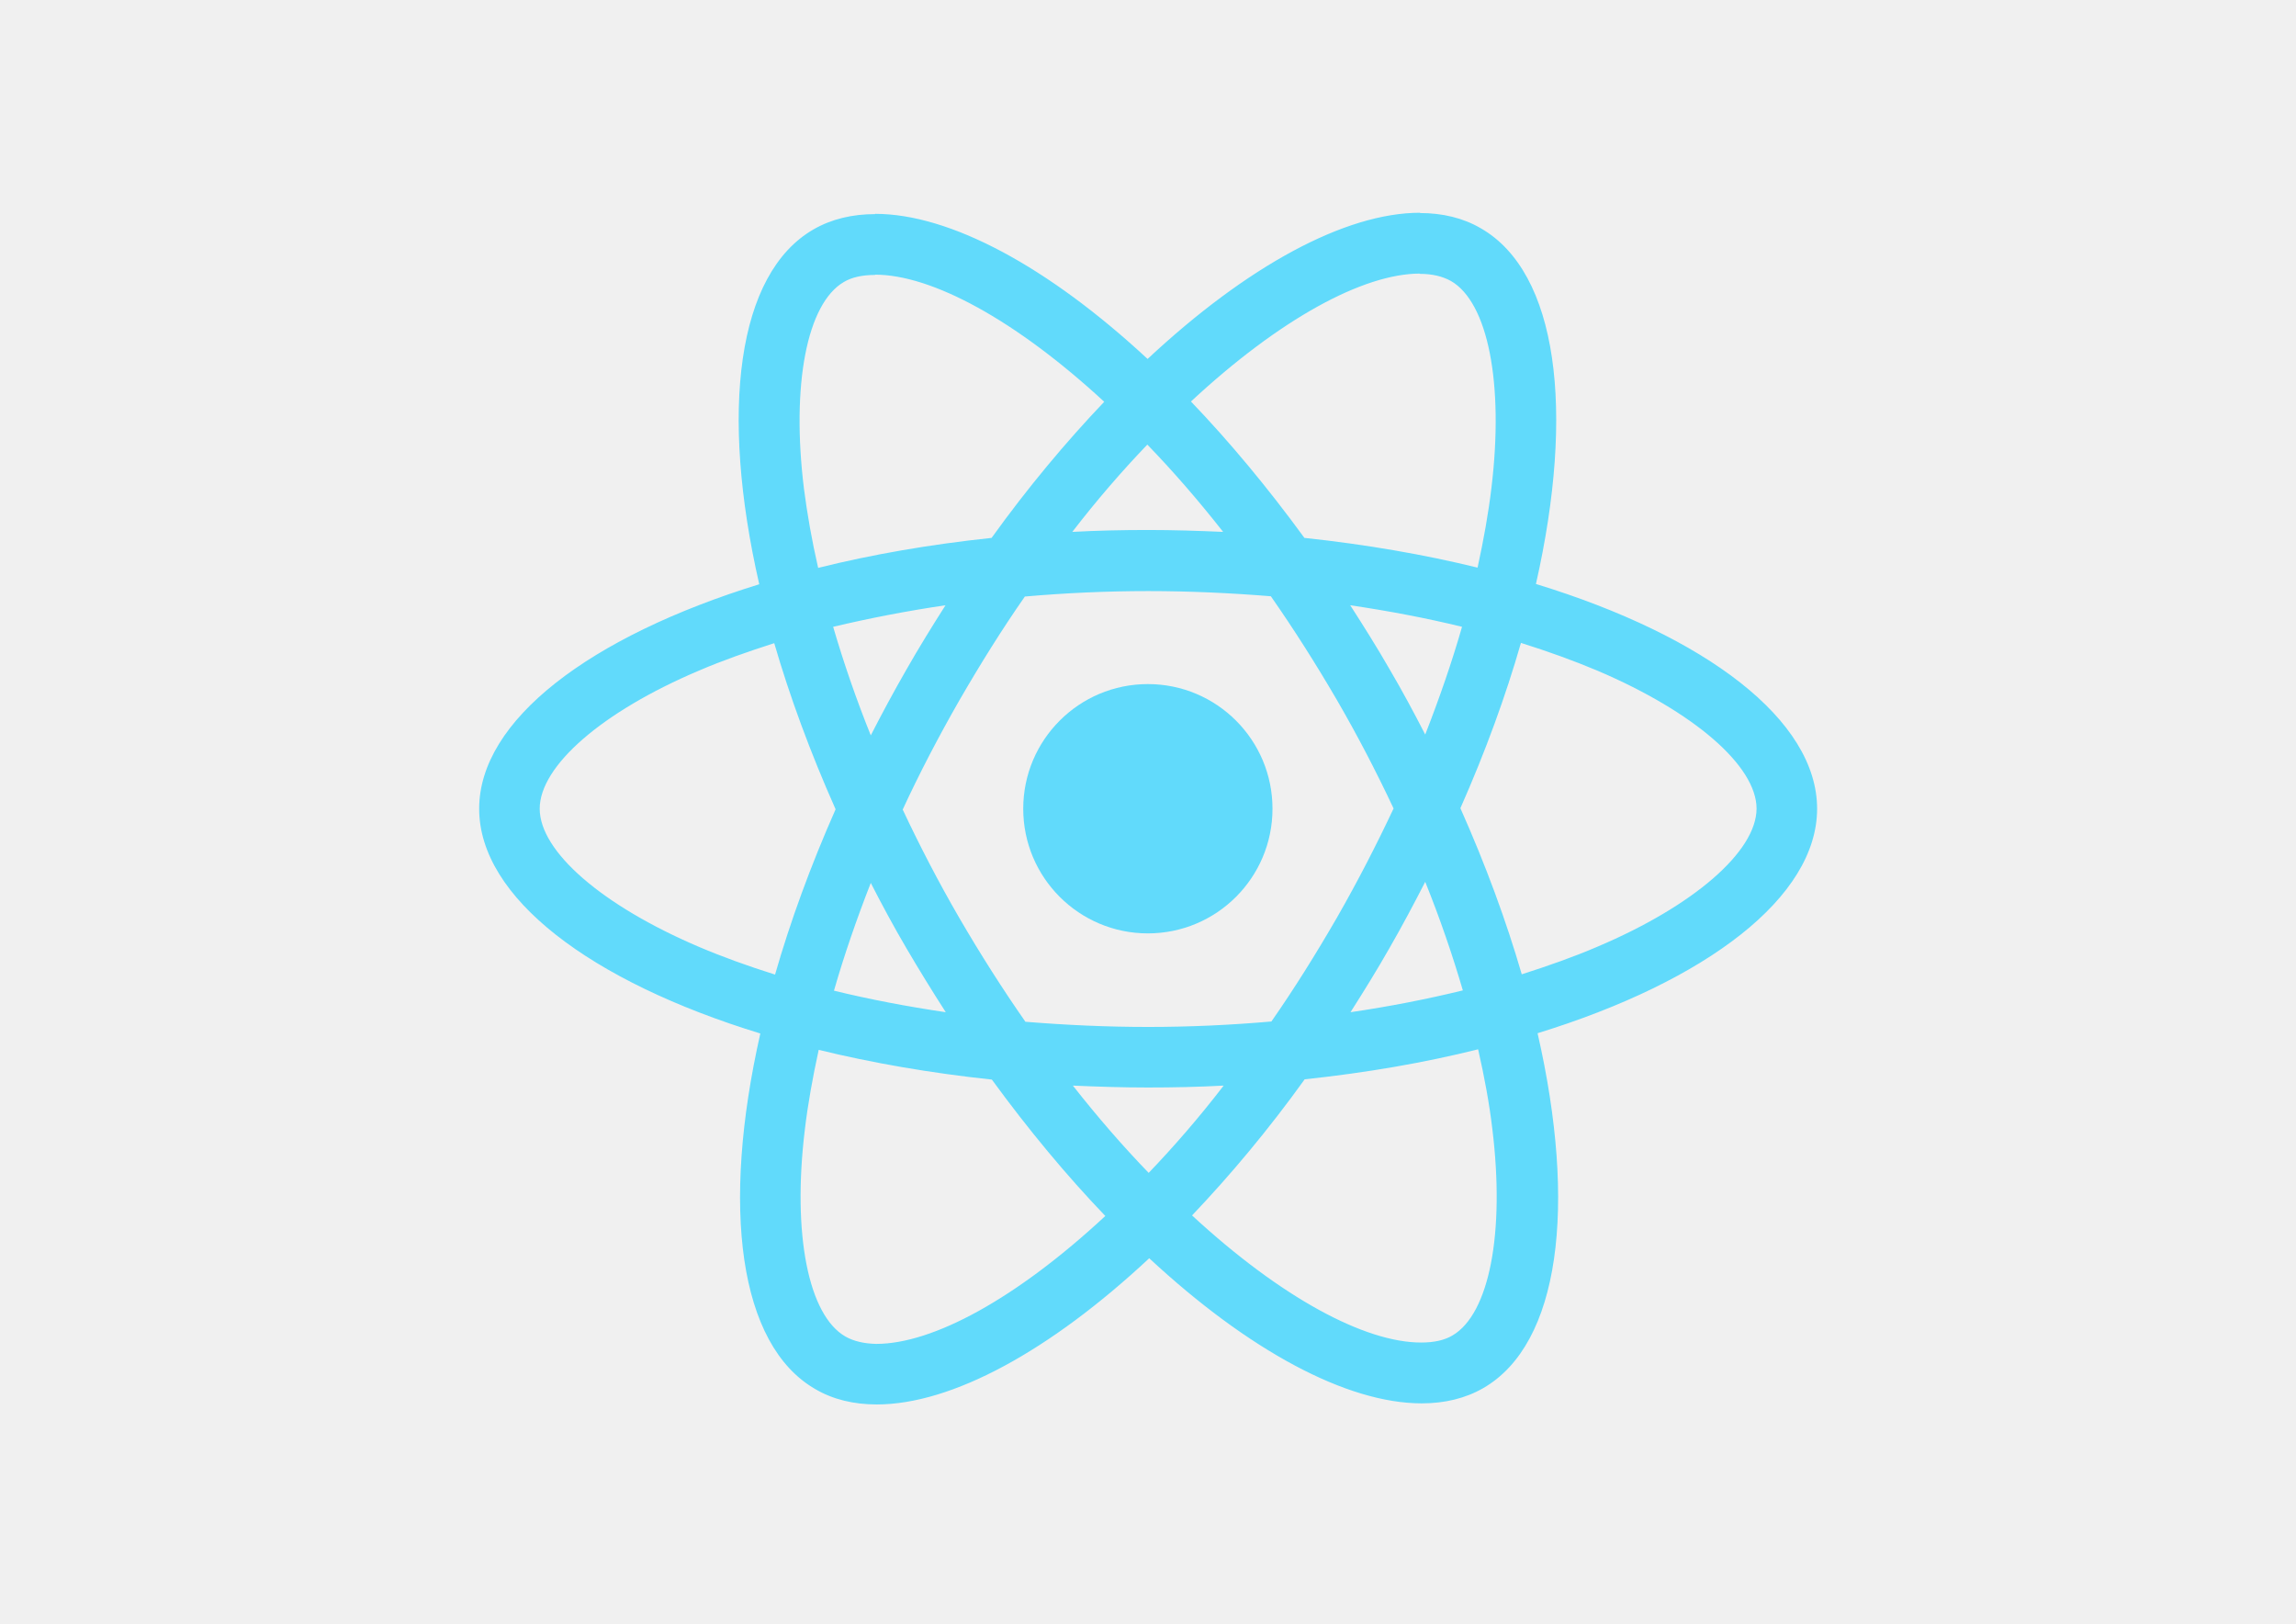
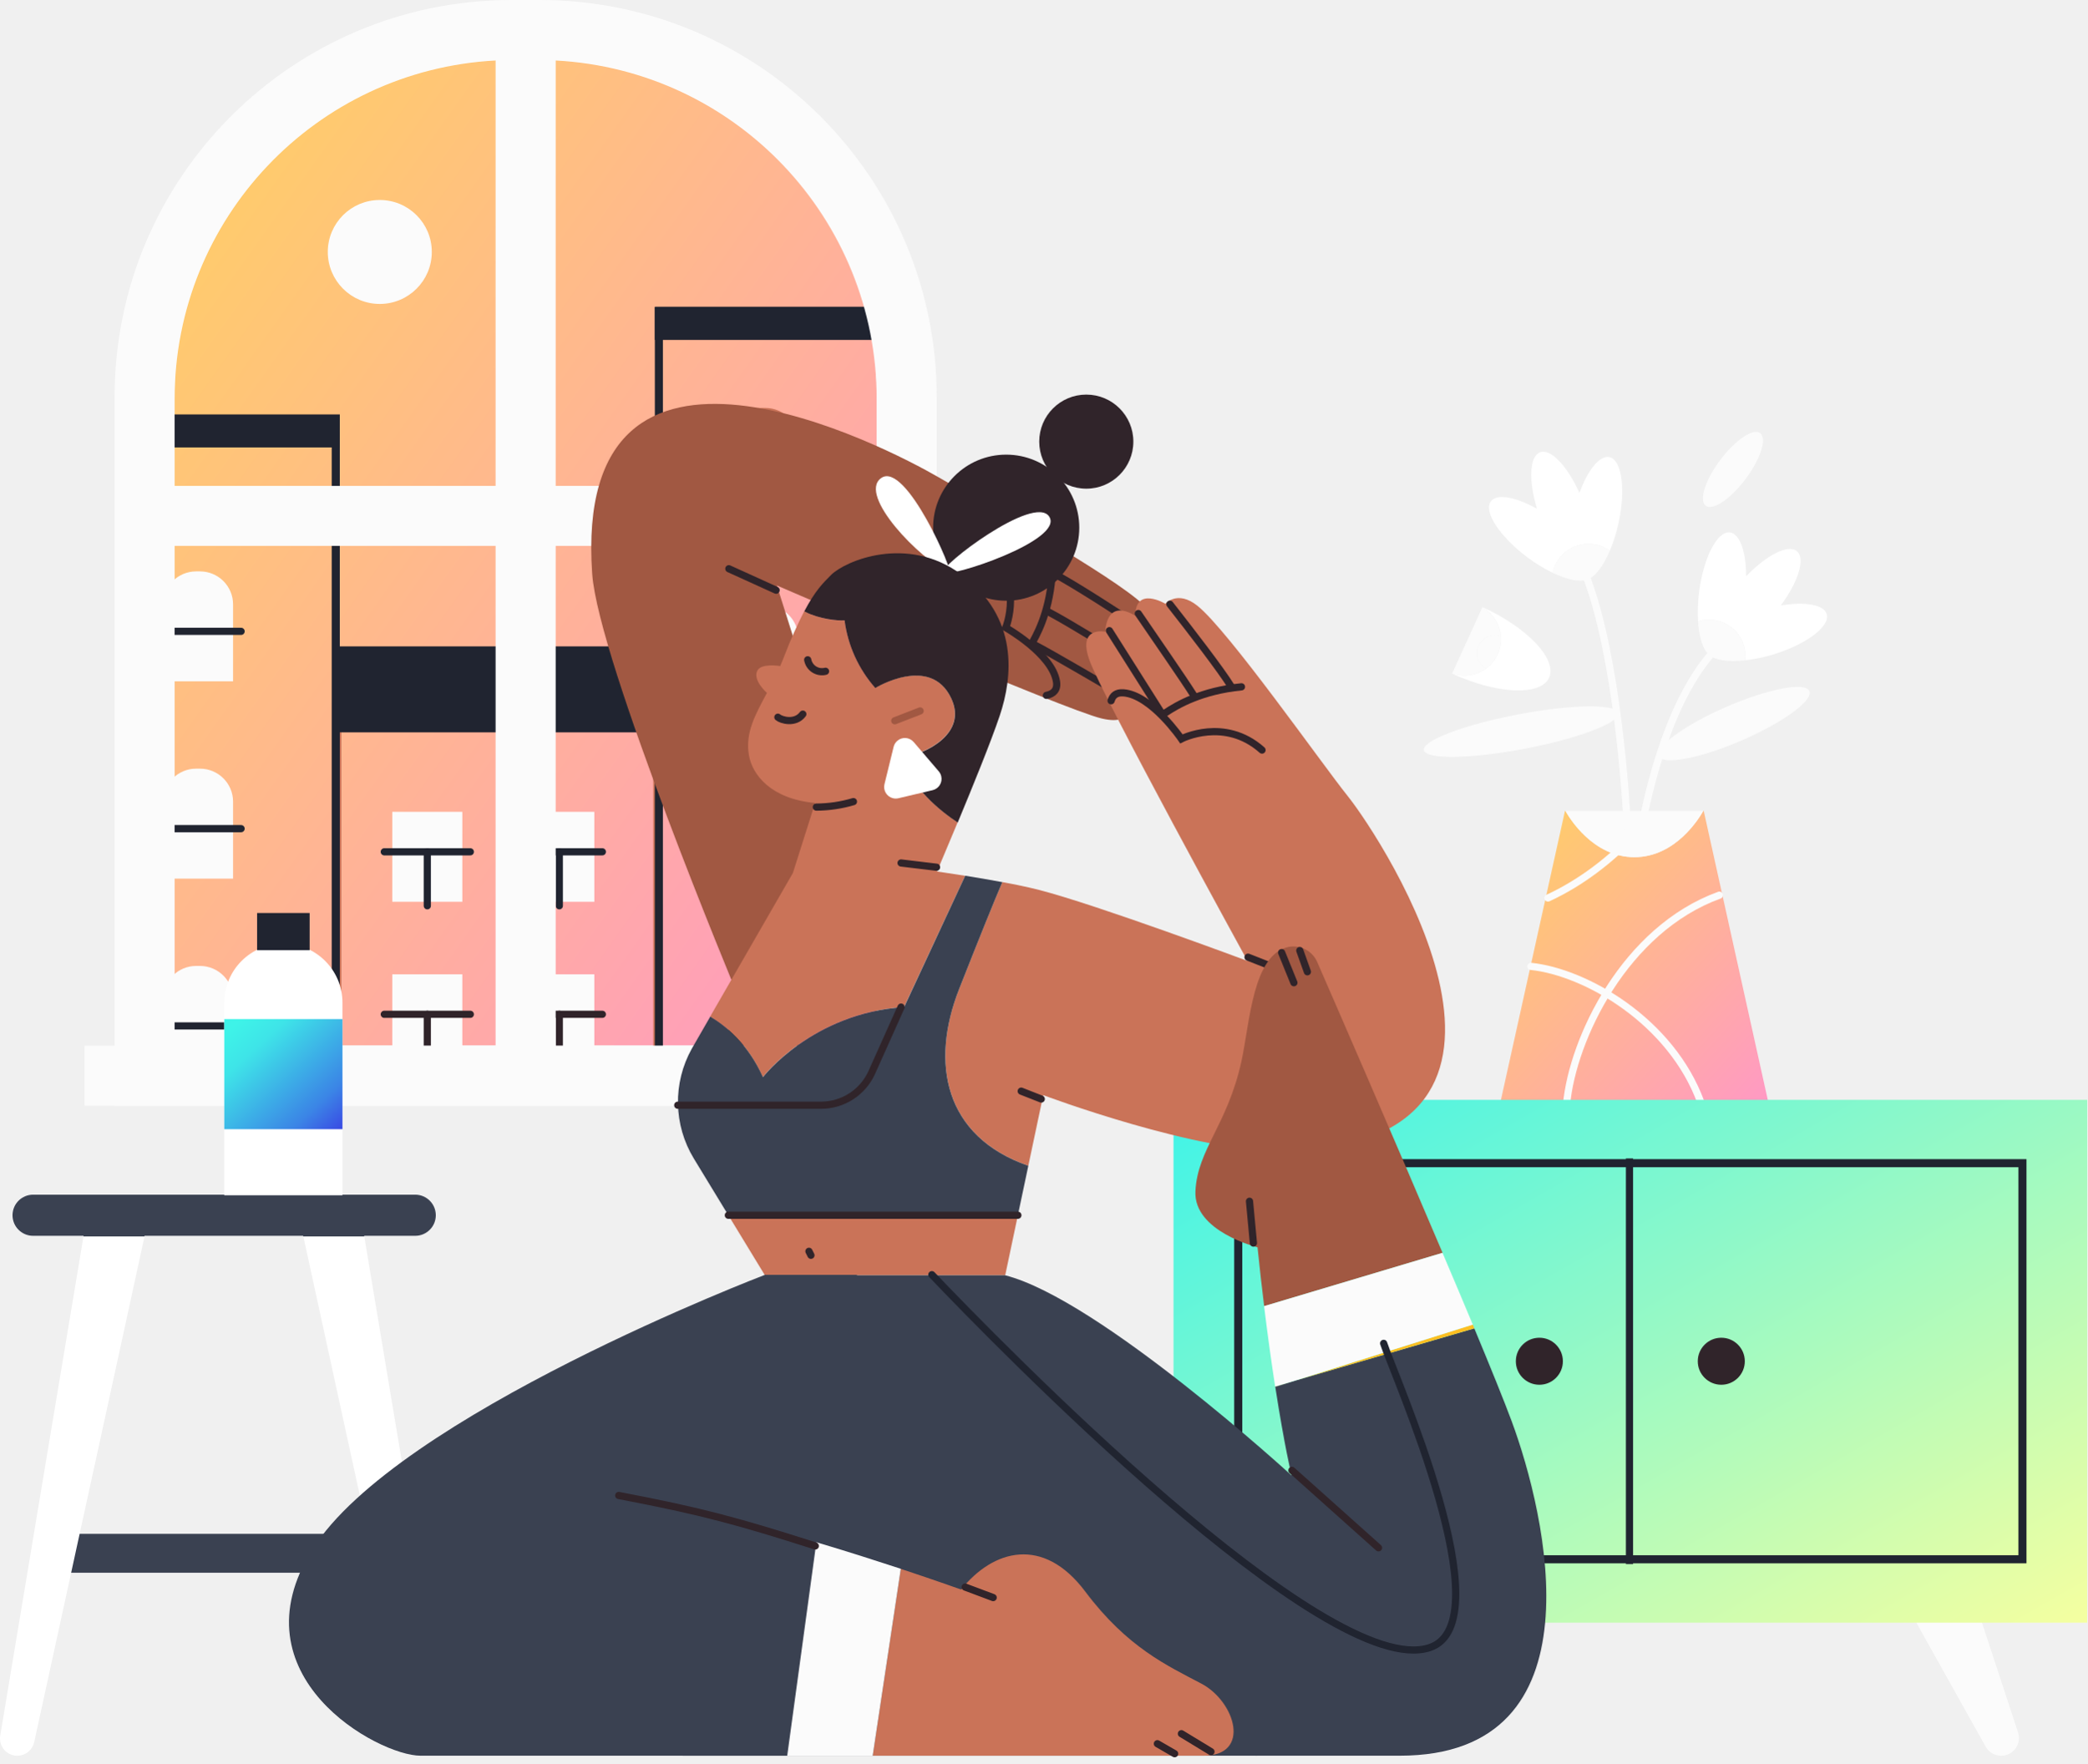
- <svg xmlns="http://www.w3.org/2000/svg" viewBox="0 0 841.9 595.3">
-   <g fill="#61DAFB">
-     <path d="M666.3 296.5c0-32.5-40.7-63.3-103.1-82.4 14.4-63.6 8-114.2-20.2-130.4-6.5-3.8-14.1-5.6-22.4-5.6v22.3c4.6 0 8.3.9 11.4 2.6 13.6 7.8 19.5 37.5 14.9 75.7-1.1 9.4-2.9 19.3-5.1 29.4-19.6-4.8-41-8.5-63.5-10.9-13.5-18.5-27.5-35.3-41.6-50 32.6-30.3 63.2-46.9 84-46.9V78c-27.5 0-63.5 19.6-99.9 53.6-36.4-33.8-72.4-53.2-99.9-53.2v22.3c20.7 0 51.4 16.5 84 46.6-14 14.7-28 31.4-41.3 49.9-22.6 2.4-44 6.1-63.6 11-2.3-10-4-19.7-5.2-29-4.7-38.2 1.1-67.9 14.6-75.8 3-1.8 6.9-2.6 11.5-2.6V78.5c-8.4 0-16 1.8-22.6 5.6-28.1 16.2-34.4 66.7-19.9 130.1-62.2 19.2-102.7 49.9-102.7 82.3 0 32.5 40.7 63.3 103.1 82.4-14.4 63.6-8 114.2 20.2 130.4 6.5 3.8 14.1 5.6 22.5 5.6 27.5 0 63.5-19.6 99.9-53.6 36.4 33.8 72.4 53.2 99.9 53.2 8.4 0 16-1.8 22.6-5.6 28.1-16.2 34.4-66.7 19.9-130.1 62-19.1 102.5-49.9 102.5-82.3zm-130.2-66.7c-3.7 12.9-8.3 26.2-13.5 39.5-4.1-8-8.4-16-13.1-24-4.6-8-9.5-15.8-14.4-23.4 14.2 2.1 27.9 4.7 41 7.9zm-45.8 106.5c-7.8 13.5-15.8 26.3-24.1 38.2-14.9 1.3-30 2-45.2 2-15.1 0-30.2-.7-45-1.9-8.3-11.9-16.4-24.6-24.2-38-7.6-13.1-14.5-26.4-20.8-39.8 6.2-13.4 13.2-26.8 20.7-39.9 7.8-13.5 15.8-26.3 24.1-38.2 14.9-1.3 30-2 45.2-2 15.1 0 30.2.7 45 1.9 8.3 11.9 16.4 24.6 24.2 38 7.6 13.1 14.5 26.4 20.8 39.8-6.3 13.4-13.2 26.8-20.7 39.9zm32.3-13c5.4 13.4 10 26.8 13.8 39.8-13.1 3.2-26.9 5.9-41.2 8 4.9-7.7 9.8-15.6 14.4-23.7 4.6-8 8.9-16.1 13-24.1zM421.2 430c-9.3-9.6-18.6-20.3-27.8-32 9 .4 18.2.7 27.5.7 9.4 0 18.7-.2 27.8-.7-9 11.7-18.3 22.4-27.5 32zm-74.4-58.9c-14.2-2.1-27.9-4.7-41-7.9 3.7-12.9 8.3-26.2 13.5-39.5 4.1 8 8.4 16 13.1 24 4.7 8 9.5 15.8 14.4 23.4zM420.7 163c9.3 9.6 18.6 20.3 27.8 32-9-.4-18.2-.7-27.5-.7-9.4 0-18.7.2-27.8.7 9-11.7 18.3-22.4 27.5-32zm-74 58.9c-4.9 7.7-9.8 15.6-14.4 23.7-4.6 8-8.9 16-13 24-5.4-13.4-10-26.8-13.8-39.8 13.1-3.1 26.9-5.8 41.2-7.9zm-90.5 125.2c-35.4-15.1-58.3-34.9-58.3-50.6 0-15.7 22.9-35.6 58.3-50.6 8.6-3.7 18-7 27.7-10.1 5.7 19.6 13.2 40 22.5 60.9-9.2 20.8-16.6 41.1-22.2 60.6-9.9-3.1-19.3-6.5-28-10.2zM310 490c-13.6-7.8-19.5-37.5-14.9-75.7 1.1-9.4 2.9-19.3 5.1-29.4 19.6 4.8 41 8.5 63.5 10.9 13.5 18.5 27.5 35.3 41.6 50-32.6 30.3-63.2 46.9-84 46.9-4.5-.1-8.3-1-11.3-2.7zm237.2-76.2c4.7 38.2-1.1 67.9-14.6 75.8-3 1.8-6.9 2.6-11.5 2.6-20.7 0-51.4-16.5-84-46.6 14-14.7 28-31.4 41.3-49.9 22.6-2.4 44-6.1 63.6-11 2.3 10.1 4.1 19.8 5.2 29.1zm38.5-66.7c-8.6 3.7-18 7-27.7 10.1-5.7-19.6-13.2-40-22.5-60.9 9.2-20.8 16.6-41.1 22.2-60.6 9.9 3.1 19.3 6.5 28.1 10.2 35.4 15.1 58.3 34.9 58.3 50.6-.1 15.7-23 35.6-58.4 50.6zM320.8 78.4z" />
-     <circle cx="420.9" cy="296.5" r="45.7" />
-     <path d="M520.5 78.1z" />
-   </g>
+ <svg xmlns="http://www.w3.org/2000/svg" width="290" height="245" viewBox="0 0 290 245" fill="none">
+   <path d="M70.342 8.291H75.719C101.175 8.291 121.81 28.918 121.81 54.364V145.264H24.251V54.364C24.251 28.918 44.888 8.291 70.342 8.291Z" fill="url(#paint0_linear_2513_729)" />
+   <path d="M90.768 91.141V146.688H47.43V91.141H90.768ZM91.89 90.019H46.308V147.81H91.89V90.019Z" fill="#CA7358" />
+   <path d="M91.89 89.814H46.308V101.761H91.89V89.814Z" fill="#202430" />
+   <path d="M46.089 61.136V146.966H19.982V61.136H46.089ZM47.211 60.014H18.86V148.088H47.211V60.014Z" fill="#202430" />
+   <path d="M126.553 43.771V146.678H92.109V43.771H126.553ZM127.675 42.649H90.987V147.799H127.675V42.649Z" fill="#202430" />
+   <path d="M105.795 56.68H106.331C108.87 56.68 110.926 58.736 110.926 61.273V71.96H101.2V61.273C101.2 58.736 103.259 56.68 105.795 56.68Z" fill="#CA7358" />
+   <path d="M100.09 65.013H112.039" stroke="#30242A" stroke-linecap="round" stroke-linejoin="round" />
+   <path d="M105.795 84.092H106.331C108.87 84.092 110.926 86.147 110.926 88.685V99.377H101.2V88.688C101.2 86.15 103.257 84.095 105.795 84.095V84.092Z" fill="#FBFBFB" />
+   <path d="M100.09 92.429H112.039" stroke="#30242A" stroke-linecap="round" stroke-linejoin="round" />
+   <path d="M105.795 111.507H106.331C108.87 111.507 110.926 113.563 110.926 116.1V126.786H101.2V116.1C101.2 113.563 103.259 111.507 105.795 111.507Z" fill="#FBFBFB" />
+   <path d="M100.09 119.84H112.039" stroke="#30242A" stroke-linecap="round" stroke-linejoin="round" />
+   <path d="M105.795 138.913H106.331C108.87 138.913 110.926 140.969 110.926 143.506V153.32H101.2V143.506C101.2 140.969 103.259 138.913 105.795 138.913Z" fill="#30242A" />
+   <path d="M27.253 79.393H27.788C30.327 79.393 32.383 81.448 32.383 83.986V94.672H22.658V83.986C22.658 81.448 24.717 79.393 27.253 79.393Z" fill="#FBFBFB" />
+   <path d="M21.547 87.726H33.497" stroke="#202430" stroke-linecap="round" stroke-linejoin="round" />
+   <path d="M27.253 106.805H27.788C30.327 106.805 32.383 108.86 32.383 111.398V122.089H22.658V111.4C22.655 108.863 24.711 106.807 27.25 106.805C27.253 106.805 27.253 106.805 27.253 106.805Z" fill="#FBFBFB" />
+   <path d="M21.547 115.141H33.497" stroke="#202430" stroke-linecap="round" stroke-linejoin="round" />
+   <path d="M27.253 134.219H27.788C30.327 134.219 32.383 136.275 32.383 138.812V149.499H22.658V138.812C22.658 136.275 24.717 134.219 27.253 134.219Z" fill="#FBFBFB" />
+   <path d="M21.547 142.553H33.497" stroke="#202430" stroke-linecap="round" stroke-linejoin="round" />
+   <path d="M127.675 42.649H90.987V47.234H127.675V42.649Z" fill="#202430" />
+   <path d="M47.211 57.585H18.86V62.169H47.211V57.585Z" fill="#202430" />
+   <path d="M64.235 112.803H54.507V125.306H64.235V112.803Z" fill="#FBFBFB" />
+   <path d="M53.393 118.36H65.346" stroke="#202430" stroke-linecap="round" stroke-linejoin="round" />
+   <path d="M59.371 125.861V118.36" stroke="#202430" stroke-linecap="round" stroke-linejoin="round" />
+   <path d="M64.235 135.383H54.507V147.886H64.235V135.383Z" fill="#FBFBFB" />
+   <path d="M53.393 140.938H65.346" stroke="#30242A" stroke-linecap="round" stroke-linejoin="round" />
+   <path d="M59.371 148.441V140.938" stroke="#30242A" stroke-linecap="round" stroke-linejoin="round" />
+   <path d="M82.578 112.803H72.85V125.306H82.578V112.803Z" fill="#FBFBFB" />
+   <path d="M71.739 118.36H83.691" stroke="#202430" stroke-linecap="round" stroke-linejoin="round" />
+   <path d="M77.713 125.861V118.36" stroke="#202430" stroke-linecap="round" stroke-linejoin="round" />
+   <path d="M82.578 135.383H72.85V147.886H82.578V135.383Z" fill="#FBFBFB" />
+   <path d="M71.739 140.938H83.691" stroke="#30242A" stroke-linecap="round" stroke-linejoin="round" />
+   <path d="M77.713 148.441V140.938" stroke="#30242A" stroke-linecap="round" stroke-linejoin="round" />
+   <path d="M52.768 42.231C56.758 42.231 59.994 38.997 59.994 35.008C59.994 31.019 56.758 27.785 52.768 27.785C48.777 27.785 45.542 31.019 45.542 35.008C45.542 38.997 48.777 42.231 52.768 42.231Z" fill="#FBFBFB" />
+   <path d="M134.317 145.31H11.743V153.646H134.317V145.31Z" fill="#FBFBFB" />
+   <path d="M74.967 0H71.093C40.627 0 15.915 24.698 15.915 55.16V153.646H130.149V55.16C130.149 24.698 105.442 0 74.967 0ZM68.861 145.309H24.26V75.851H68.861V145.309ZM68.861 67.515H24.26V55.444C24.26 30.407 43.85 9.744 68.861 8.404V67.515ZM121.809 145.309H77.209V75.851H121.809V145.309ZM121.809 67.515H77.209V8.404C102.219 9.744 121.809 30.407 121.809 55.444V67.515Z" fill="#FBFBFB" />
+   <path d="M102.381 137.988C102.381 137.988 83.122 91.778 82.28 79.732C79.453 39.189 123.453 62.285 130.334 66.272C135.344 69.177 154.991 80.166 158.912 84.084C161.437 86.607 159.681 88.478 159.681 88.478C159.681 88.478 162.629 92.347 158.483 92.807C161.431 96.676 156.73 97.201 156.73 97.201C156.73 97.201 157.99 100.978 153.106 99.842C147.844 98.617 107.944 81.353 107.944 81.353C107.944 81.353 116.858 109.485 119.641 118.385L102.381 137.988Z" fill="#A15842" />
+   <path d="M145.392 96.621C146.34 96.433 146.98 95.886 146.794 94.711C146.191 90.853 139.742 87.208 139.742 87.208C139.742 87.208 142.329 80.986 137.252 76.179" stroke="#30242A" stroke-miterlimit="10" stroke-linecap="round" />
+   <path d="M156.666 97.002C154.351 95.647 145.869 90.687 143.858 89.655" stroke="#30242A" stroke-miterlimit="10" stroke-linecap="round" />
+   <path d="M158.562 92.681C155.667 90.948 148.615 86.56 145.703 85.034" stroke="#30242A" stroke-miterlimit="10" stroke-linecap="round" />
+   <path d="M159.614 87.942C155.967 85.525 149.089 81.047 146.368 79.673" stroke="#30242A" stroke-miterlimit="10" stroke-linecap="round" />
+   <path d="M143.532 89.123C144.503 87.368 146.163 83.879 146.253 78.288" stroke="#30242A" stroke-miterlimit="10" stroke-linecap="round" />
+   <path d="M107.837 82.009L101.268 79.025" stroke="#30242A" stroke-linecap="round" stroke-linejoin="round" />
+   <path d="M54.479 213.13H7.743V218.533H54.479V213.13Z" fill="#3A4151" />
+   <path d="M62.176 241.162L50.599 171.72H57.691C59.27 171.72 60.552 170.439 60.552 168.86C60.552 167.282 59.27 166 57.691 166H4.599C3.02 166 1.738 167.282 1.738 168.86C1.738 170.439 3.02 171.72 4.599 171.72H11.611L0.035 241.156C-0.189 242.463 0.691 243.702 1.998 243.926C2.133 243.949 2.268 243.96 2.402 243.96C3.533 243.96 4.509 243.172 4.75 242.07L20.097 171.72H42.125L57.458 242.067C57.696 243.169 58.672 243.957 59.803 243.957C61.13 243.96 62.207 242.886 62.21 241.563C62.21 241.428 62.199 241.293 62.176 241.162Z" fill="white" />
+   <path d="M57.691 171.72C59.27 171.72 60.552 170.439 60.552 168.86C60.552 167.282 59.27 166 57.691 166H4.599C3.02 166 1.738 167.282 1.738 168.86C1.738 170.439 3.02 171.72 4.599 171.72H11.611L11.598 171.807H20.066L20.086 171.72H42.114L42.134 171.807H50.614L50.599 171.72H57.691Z" fill="#3A4151" />
+   <path d="M236.728 112.679H236.658C236.159 113.582 232.869 119.103 227.087 119.103C221.306 119.103 218.016 113.582 217.514 112.679H217.446L208.448 153.284H245.727L236.728 112.679Z" fill="url(#paint1_linear_2513_729)" />
+   <path d="M212.711 134.278C220.347 135.077 232.204 141.894 236.325 153.166" stroke="#FBFBFB" stroke-miterlimit="10" stroke-linecap="round" />
+   <path d="M217.659 153.494C218.515 144.311 225.794 129.133 238.894 124.386" stroke="#FBFBFB" stroke-miterlimit="10" stroke-linecap="round" />
+   <path d="M226.95 116.111C223.732 119.501 219.676 122.658 215.087 124.778" stroke="#FBFBFB" stroke-miterlimit="10" stroke-linecap="round" />
+   <path d="M227.087 119.103C232.869 119.103 236.159 113.582 236.658 112.679H217.514C218.016 113.582 221.303 119.103 227.087 119.103Z" fill="#FBFBFB" />
+   <path d="M174.559 243.957C173.199 243.957 172.094 242.855 172.094 241.492C172.094 241.232 172.136 240.971 172.217 240.721L179.953 217.19C180.29 216.183 181.233 215.505 182.296 215.508H187.709C189.07 215.508 190.175 216.61 190.178 217.969C190.178 218.39 190.071 218.805 189.864 219.175L176.714 242.706C176.273 243.48 175.451 243.96 174.559 243.957Z" fill="#A15842" />
+   <path d="M278.059 243.957C279.419 243.957 280.524 242.855 280.524 241.492C280.524 241.232 280.482 240.971 280.401 240.721L272.664 217.19C272.328 216.183 271.383 215.505 270.322 215.508H264.906C263.545 215.508 262.44 216.612 262.44 217.972C262.44 218.393 262.549 218.808 262.754 219.175L275.904 242.706C276.345 243.48 277.169 243.96 278.059 243.957Z" fill="#FBFBFB" />
+   <path d="M290 152.824H163.053V225.47H290V152.824Z" fill="url(#paint2_linear_2513_729)" />
+   <path d="M280.446 162.186V216.102H172.607V162.186H280.446ZM281.568 161.065H171.485V217.223H281.568V161.065Z" fill="#202430" />
+   <path d="M226.409 160.964V217.33" stroke="#202430" stroke-miterlimit="10" />
+   <path d="M239.166 192.414C240.971 192.414 242.434 190.951 242.434 189.147C242.434 187.343 240.971 185.88 239.166 185.88C237.361 185.88 235.898 187.343 235.898 189.147C235.898 190.951 237.361 192.414 239.166 192.414Z" fill="#30242A" />
+   <path d="M213.887 192.414C215.692 192.414 217.155 190.951 217.155 189.147C217.155 187.343 215.692 185.88 213.887 185.88C212.082 185.88 210.619 187.343 210.619 189.147C210.619 190.951 212.082 192.414 213.887 192.414Z" fill="#30242A" />
+   <path d="M39.371 131.119C43.906 131.119 47.581 134.792 47.581 139.326V166.079H31.16V139.326C31.16 134.792 34.838 131.119 39.371 131.119Z" fill="white" />
+   <path d="M47.584 141.603H31.16V156.899H47.584V141.603Z" fill="url(#paint3_linear_2513_729)" />
+   <path d="M43.02 126.862H35.721V132.03H43.02V126.862Z" fill="#202430" />
+   <path d="M139.804 83.472C145.412 83.472 149.959 78.928 149.959 73.322C149.959 67.716 145.412 63.171 139.804 63.171C134.196 63.171 129.65 67.716 129.65 73.322C129.65 78.928 134.196 83.472 139.804 83.472Z" fill="#30242A" />
+   <path d="M131.919 79.597C132.73 79.965 125.854 63.895 122.41 66.441C119.17 68.827 127.818 77.733 131.919 79.597Z" fill="white" />
+   <path d="M131.047 79.567C131.72 80.408 147.947 75.081 145.779 71.777C143.698 68.609 130.373 78.731 131.047 79.567Z" fill="white" />
+   <path d="M150.935 67.899C154.546 67.899 157.473 64.973 157.473 61.363C157.473 57.753 154.546 54.827 150.935 54.827C147.324 54.827 144.396 57.753 144.396 61.363C144.396 64.973 147.324 67.899 150.935 67.899Z" fill="#30242A" />
+   <path d="M106.278 177.205H139.667L141.428 168.86H101.198L106.278 177.205Z" fill="#CA7358" />
+   <path d="M105.986 149.67C105.986 149.67 112.805 140.77 125.602 139.934L134.099 121.689C131.829 121.327 130.194 121.097 130.194 121.097C130.531 120.284 131.675 117.592 133.058 114.272C130.556 112.609 126.469 109.34 125.523 105.215C128.525 104.764 134.5 101.931 132.141 96.977C129.251 90.9 121.605 95.575 121.605 95.575C119.282 92.942 117.801 89.678 117.347 86.198C116.418 86.293 113.759 86.01 111.871 84.99L111.745 84.917C110.735 86.899 109.829 88.932 109.03 91.01C108.819 91.543 108.617 92.059 108.404 92.549C108.404 92.549 105.764 92.101 105.223 93.191C104.553 94.537 106.561 96.276 106.561 96.276C104.957 99.293 103.534 101.763 104.05 104.892C104.505 107.654 107.111 111.011 113.251 111.572L110.166 121.304L98.665 141.266C100.92 142.587 103.949 145.102 105.986 149.67Z" fill="#CA7358" />
+   <path d="M187.244 110.593C183.623 106.076 170.694 87.631 166.377 84.171C163.594 81.945 161.925 83.891 161.925 83.891C161.925 83.891 157.751 81.386 157.751 85.559C153.577 83.055 153.577 87.782 153.577 87.782C153.577 87.782 149.681 86.941 151.353 91.677C153.151 96.769 173.333 133.524 173.333 133.524C173.333 133.524 152.464 125.737 144.396 123.662C142.915 123.281 141.1 122.905 139.268 122.563C138.087 125.328 136.242 129.854 133.266 137.425C129.226 147.673 131.19 157.919 142.879 161.985L144.952 152.171C144.952 152.171 166.551 160.286 178.613 159.958C219.519 158.847 192.254 116.849 187.244 110.593Z" fill="#CA7358" />
+   <path d="M117.347 86.198C117.798 89.689 119.285 92.962 121.616 95.6C121.616 95.6 129.263 90.912 132.152 97.002C134.511 101.957 128.536 104.789 125.535 105.24C126.48 109.365 130.567 112.635 133.069 114.297C135.122 109.365 137.698 103.042 138.909 99.436C140.702 94.092 141.627 85.809 133.58 79.825C126.048 74.237 117.417 77.944 115.47 79.889C114.314 81.045 113.226 82.133 111.756 84.937L111.882 85.01C113.759 85.999 116.418 86.283 117.347 86.198Z" fill="#30242A" />
+   <path d="M133.266 137.433C136.242 129.879 138.087 125.342 139.268 122.572C137.462 122.232 135.641 121.927 134.11 121.683L125.622 139.934C112.825 140.775 106.006 149.67 106.006 149.67C103.958 145.102 100.928 142.587 98.687 141.258L96.123 145.708C93.459 150.48 93.565 156.315 96.404 160.984L101.195 168.855H141.428L142.879 161.988C131.19 157.927 129.226 147.682 133.266 137.433Z" fill="#3A4151" />
+   <path d="M113.425 112.147C115.17 112.138 116.906 111.88 118.581 111.384" stroke="#30242A" stroke-miterlimit="10" stroke-linecap="round" />
+   <path d="M154.382 97.372C154.587 96.66 155.092 96.197 156.082 96.267C159.978 96.548 164.15 102.666 164.15 102.666C164.15 102.666 170.138 99.582 175.353 104.222" stroke="#30242A" stroke-miterlimit="10" stroke-linecap="round" />
+   <path d="M154.144 87.63C156.321 91.06 160.365 97.444 161.367 99.048" stroke="#30242A" stroke-miterlimit="10" stroke-linecap="round" />
+   <path d="M158.161 85.25C160.405 88.553 164.332 94.189 165.821 96.548" stroke="#30242A" stroke-miterlimit="10" stroke-linecap="round" />
+   <path d="M162.553 83.955C165.359 87.533 169.656 93.085 171.106 95.451" stroke="#30242A" stroke-miterlimit="10" stroke-linecap="round" />
+   <path d="M161.925 99.049C163.608 97.927 166.932 95.99 172.498 95.435" stroke="#30242A" stroke-miterlimit="10" stroke-linecap="round" />
+   <path d="M130.129 120.502L125.198 119.911" stroke="#30242A" stroke-miterlimit="10" stroke-linecap="round" />
+   <path d="M112.676 174.424L112.398 173.868" stroke="#30242A" stroke-miterlimit="10" stroke-linecap="round" />
+   <path d="M144.677 152.71L141.891 151.616" stroke="#30242A" stroke-miterlimit="10" stroke-linecap="round" />
+   <path d="M179.732 135.484L173.406 132.999" stroke="#30242A" stroke-miterlimit="10" stroke-linecap="round" />
+   <path d="M141.428 168.86H101.198" stroke="#30242A" stroke-linecap="round" stroke-linejoin="round" />
+   <path d="M125.198 139.934L121.133 149.008C119.888 151.784 117.128 153.57 114.084 153.57H94.168" stroke="#30242A" stroke-linecap="round" stroke-linejoin="round" />
+   <path d="M108.081 99.657C108.561 100.07 110.508 100.63 111.548 99.226" stroke="#30242A" stroke-miterlimit="10" stroke-linecap="round" />
+   <path d="M127.846 98.785L124.323 100.151" stroke="#A15842" stroke-miterlimit="10" stroke-linecap="round" />
+   <path d="M114.704 93.275C113.621 93.544 112.522 92.888 112.253 91.803C112.241 91.761 112.233 91.719 112.225 91.677" stroke="#30242A" stroke-linecap="round" stroke-linejoin="round" />
+   <path d="M124.169 103.751L122.895 108.952C122.676 109.816 123.201 110.693 124.062 110.909C124.314 110.974 124.581 110.974 124.836 110.915L129.591 109.793C130.458 109.583 130.988 108.711 130.777 107.847C130.718 107.6 130.598 107.368 130.432 107.174L126.951 103.106C126.371 102.43 125.352 102.354 124.676 102.937C124.429 103.15 124.253 103.434 124.169 103.751Z" fill="white" />
+   <path d="M134.878 224.61C132.096 221.27 122.415 209.188 122.415 209.188" stroke="#30242A" stroke-linecap="round" stroke-linejoin="round" />
+   <path d="M210.055 197.517C209.034 194.758 207.16 190.134 204.849 184.582L180.04 191.82L177.196 192.717C178.475 200.986 179.457 205.018 179.457 205.018C179.457 205.018 152.747 180.542 139.669 177.205H106.266L94.858 243.957H194.467C222.86 243.957 214.79 210.304 210.055 197.517Z" fill="#3A4151" />
+   <path d="M183.045 133.723C182.38 132.139 180.686 131.242 179 131.584C174.054 132.689 173.67 142.048 172.497 147.443C170.551 156.346 166.377 159.683 166.099 165.524C165.819 171.132 174.725 173.31 174.725 173.31C175.028 176.246 175.336 178.974 175.648 181.49L200.439 174.081C193.639 158.059 185.586 139.55 183.045 133.723Z" fill="#A15842" />
+   <path d="M177.182 192.652V192.717L180.026 191.819L177.182 192.652Z" fill="#A15842" />
+   <path d="M204.854 184.574C204.781 184.403 204.711 184.229 204.638 184.055L180.04 191.82L204.854 184.574Z" fill="#FFBE21" />
+   <path d="M204.638 184.058C203.345 180.956 201.92 177.578 200.431 174.084L175.639 181.492C176.169 185.821 176.694 189.537 177.174 192.655L180.029 191.813L204.638 184.058Z" fill="#FBFBFB" />
+   <path d="M129.476 177.118C138.368 186.441 184.349 233.703 198.652 228.936C209.095 225.456 193.718 191.172 192.254 186.66" stroke="#202430" stroke-linecap="round" stroke-linejoin="round" />
+   <path d="M191.541 215.07C188.318 212.182 182.565 207.031 179.507 204.311" stroke="#30242A" stroke-linecap="round" stroke-linejoin="round" />
+   <path d="M173.611 166.914L174.155 172.727" stroke="#30242A" stroke-linecap="round" stroke-linejoin="round" />
+   <path d="M180.601 132.077L181.656 135.032" stroke="#30242A" stroke-linecap="round" stroke-linejoin="round" />
+   <path d="M178.077 132.358L179.782 136.55" stroke="#30242A" stroke-linecap="round" stroke-linejoin="round" />
+   <path d="M113.428 214.296L113.271 214.248L119.074 177.148H106.266C106.266 177.148 55.082 196.676 43.396 215.308C32.349 232.92 52.577 243.957 58.42 243.957H109.38L113.428 214.296Z" fill="#3A4151" />
+   <path d="M167.21 243.957C173.889 243.957 171.664 236.445 166.929 233.944C162.194 231.443 156.635 228.936 150.792 221.149C144.949 213.362 137.992 215.308 133.54 220.869C133.54 220.869 130.146 219.649 125.159 217.995L121.254 243.954L167.21 243.957Z" fill="#CA7358" />
+   <path d="M113.916 214.442L113.428 214.296L109.38 243.957H121.257L125.162 217.986C121.919 216.924 118.006 215.665 113.916 214.442Z" fill="#FBFBFB" />
+   <path d="M164.15 240.898L168.259 243.396" stroke="#30242A" stroke-linecap="round" stroke-linejoin="round" />
+   <path d="M85.966 207.799C97.652 210.023 102.707 211.445 113.279 214.809" stroke="#30242A" stroke-linecap="round" stroke-linejoin="round" />
+   <path d="M160.811 242.289L163.21 243.677" stroke="#30242A" stroke-linecap="round" stroke-linejoin="round" />
+   <path d="M134.101 220.524L137.995 221.985" stroke="#30242A" stroke-linecap="round" stroke-linejoin="round" />
+   <path d="M227.971 115.713C228.566 112.202 231.27 98.278 237.887 90.743" stroke="#FBFBFB" stroke-miterlimit="10" stroke-linecap="round" />
+   <path d="M241.958 102.897C247.736 100.401 251.964 97.324 251.402 96.024C250.841 94.725 245.701 95.696 239.924 98.192C234.146 100.689 229.918 103.766 230.48 105.066C231.042 106.365 236.181 105.394 241.958 102.897Z" fill="#FBFBFB" />
+   <path d="M242.545 66.548C244.634 63.762 245.54 60.914 244.569 60.185C243.597 59.457 241.115 61.125 239.026 63.91C236.937 66.695 236.031 69.544 237.003 70.272C237.975 71.001 240.456 69.333 242.545 66.548Z" fill="#FBFBFB" />
+   <path d="M253.814 85.323C253.408 83.999 250.771 83.573 247.433 84.131C249.876 80.831 250.886 77.609 249.677 76.591C248.468 75.573 245.469 77.11 242.619 80.068C242.619 76.686 241.747 74.157 240.375 73.981C238.625 73.754 236.706 77.441 236.089 82.213C235.907 83.576 235.856 84.953 235.937 86.327C238.616 85.488 241.469 86.98 242.308 89.658C242.521 90.334 242.588 91.046 242.507 91.75C243.831 91.595 245.138 91.321 246.412 90.928C251.009 89.52 254.325 87.011 253.814 85.323Z" fill="white" />
+   <path d="M240.729 87.291C239.402 86.17 237.59 85.805 235.932 86.327C236.08 88.601 236.644 90.345 237.505 90.996C238.305 91.75 240.173 92.011 242.501 91.75C242.695 90.062 242.03 88.388 240.729 87.291Z" fill="#FBFBFB" />
+   <path d="M226.136 115.267C225.943 111.28 224.784 91.713 220.442 80.158" stroke="#FBFBFB" stroke-miterlimit="10" stroke-linecap="round" />
+   <path d="M211.811 104.044C219.273 102.623 225.118 100.403 224.867 99.085C224.615 97.768 218.363 97.852 210.902 99.274C203.441 100.695 197.596 102.915 197.847 104.233C198.098 105.55 204.35 105.466 211.811 104.044Z" fill="#FBFBFB" />
+   <path d="M223.626 63.519C222.274 63.222 220.61 65.314 219.457 68.493C217.774 64.747 215.463 62.288 213.988 62.838C212.512 63.387 212.369 66.763 213.556 70.689C210.602 69.04 207.976 68.549 207.149 69.66C206.091 71.062 208.363 74.553 212.223 77.433C213.323 78.26 214.498 78.98 215.735 79.583C216.316 76.838 219.014 75.085 221.76 75.666C222.453 75.812 223.11 76.103 223.685 76.518C224.198 75.29 224.599 74.014 224.883 72.713C225.912 68.014 225.351 63.898 223.626 63.519Z" fill="white" />
+   <path d="M218.93 75.88C217.3 76.485 216.094 77.885 215.735 79.587C217.791 80.571 219.587 80.935 220.577 80.506C221.626 80.175 222.77 78.675 223.685 76.522C222.308 75.526 220.523 75.285 218.93 75.88Z" fill="#FBFBFB" />
+   <path d="M205.985 84.359V84.376C208.282 85.674 209.205 88.514 208.108 90.914C207.009 93.312 204.26 94.47 201.774 93.587V93.606C208.052 96.475 214.086 96.727 215.239 94.167C216.392 91.607 212.262 87.224 205.985 84.359Z" fill="white" />
+   <path d="M206.49 92.891C205.3 92.227 204.877 90.721 205.541 89.532C206.133 88.475 207.407 88.004 208.546 88.421C208.417 86.728 207.454 85.211 205.976 84.375L201.769 93.586C203.362 94.156 205.132 93.895 206.49 92.891Z" fill="#FBFBFB" />
+   <path d="M205.452 89.714C204.919 90.881 205.37 92.263 206.49 92.891C207.901 91.856 208.678 90.166 208.546 88.422C207.337 87.981 205.99 88.542 205.452 89.714Z" fill="#FBFBFB" />
+   <defs>
+     <linearGradient id="paint0_linear_2513_729" x1="121.81" y1="145.264" x2="-7.639" y2="53.066" gradientUnits="userSpaceOnUse">
+       <stop stop-color="#FF99C4" />
+       <stop offset="1" stop-color="#FFD162" />
+     </linearGradient>
+     <linearGradient id="paint1_linear_2513_729" x1="245.727" y1="153.284" x2="205.27" y2="116.14" gradientUnits="userSpaceOnUse">
+       <stop stop-color="#FF99C4" />
+       <stop offset="1" stop-color="#FFD162" />
+     </linearGradient>
+     <linearGradient id="paint2_linear_2513_729" x1="290" y1="225.47" x2="227.367" y2="116.02" gradientUnits="userSpaceOnUse">
+       <stop stop-color="#F5FFA0" />
+       <stop offset="1" stop-color="#3EF3E8" />
+     </linearGradient>
+     <linearGradient id="paint3_linear_2513_729" x1="47.584" y1="156.899" x2="32.327" y2="140.516" gradientUnits="userSpaceOnUse">
+       <stop stop-color="#3A4AE4" />
+       <stop offset="0.214" stop-color="#3B85E6" />
+       <stop offset="0.734" stop-color="#3EE4E8" />
+       <stop offset="0.927" stop-color="#3EF3E8" />
+     </linearGradient>
+   </defs>
</svg>
